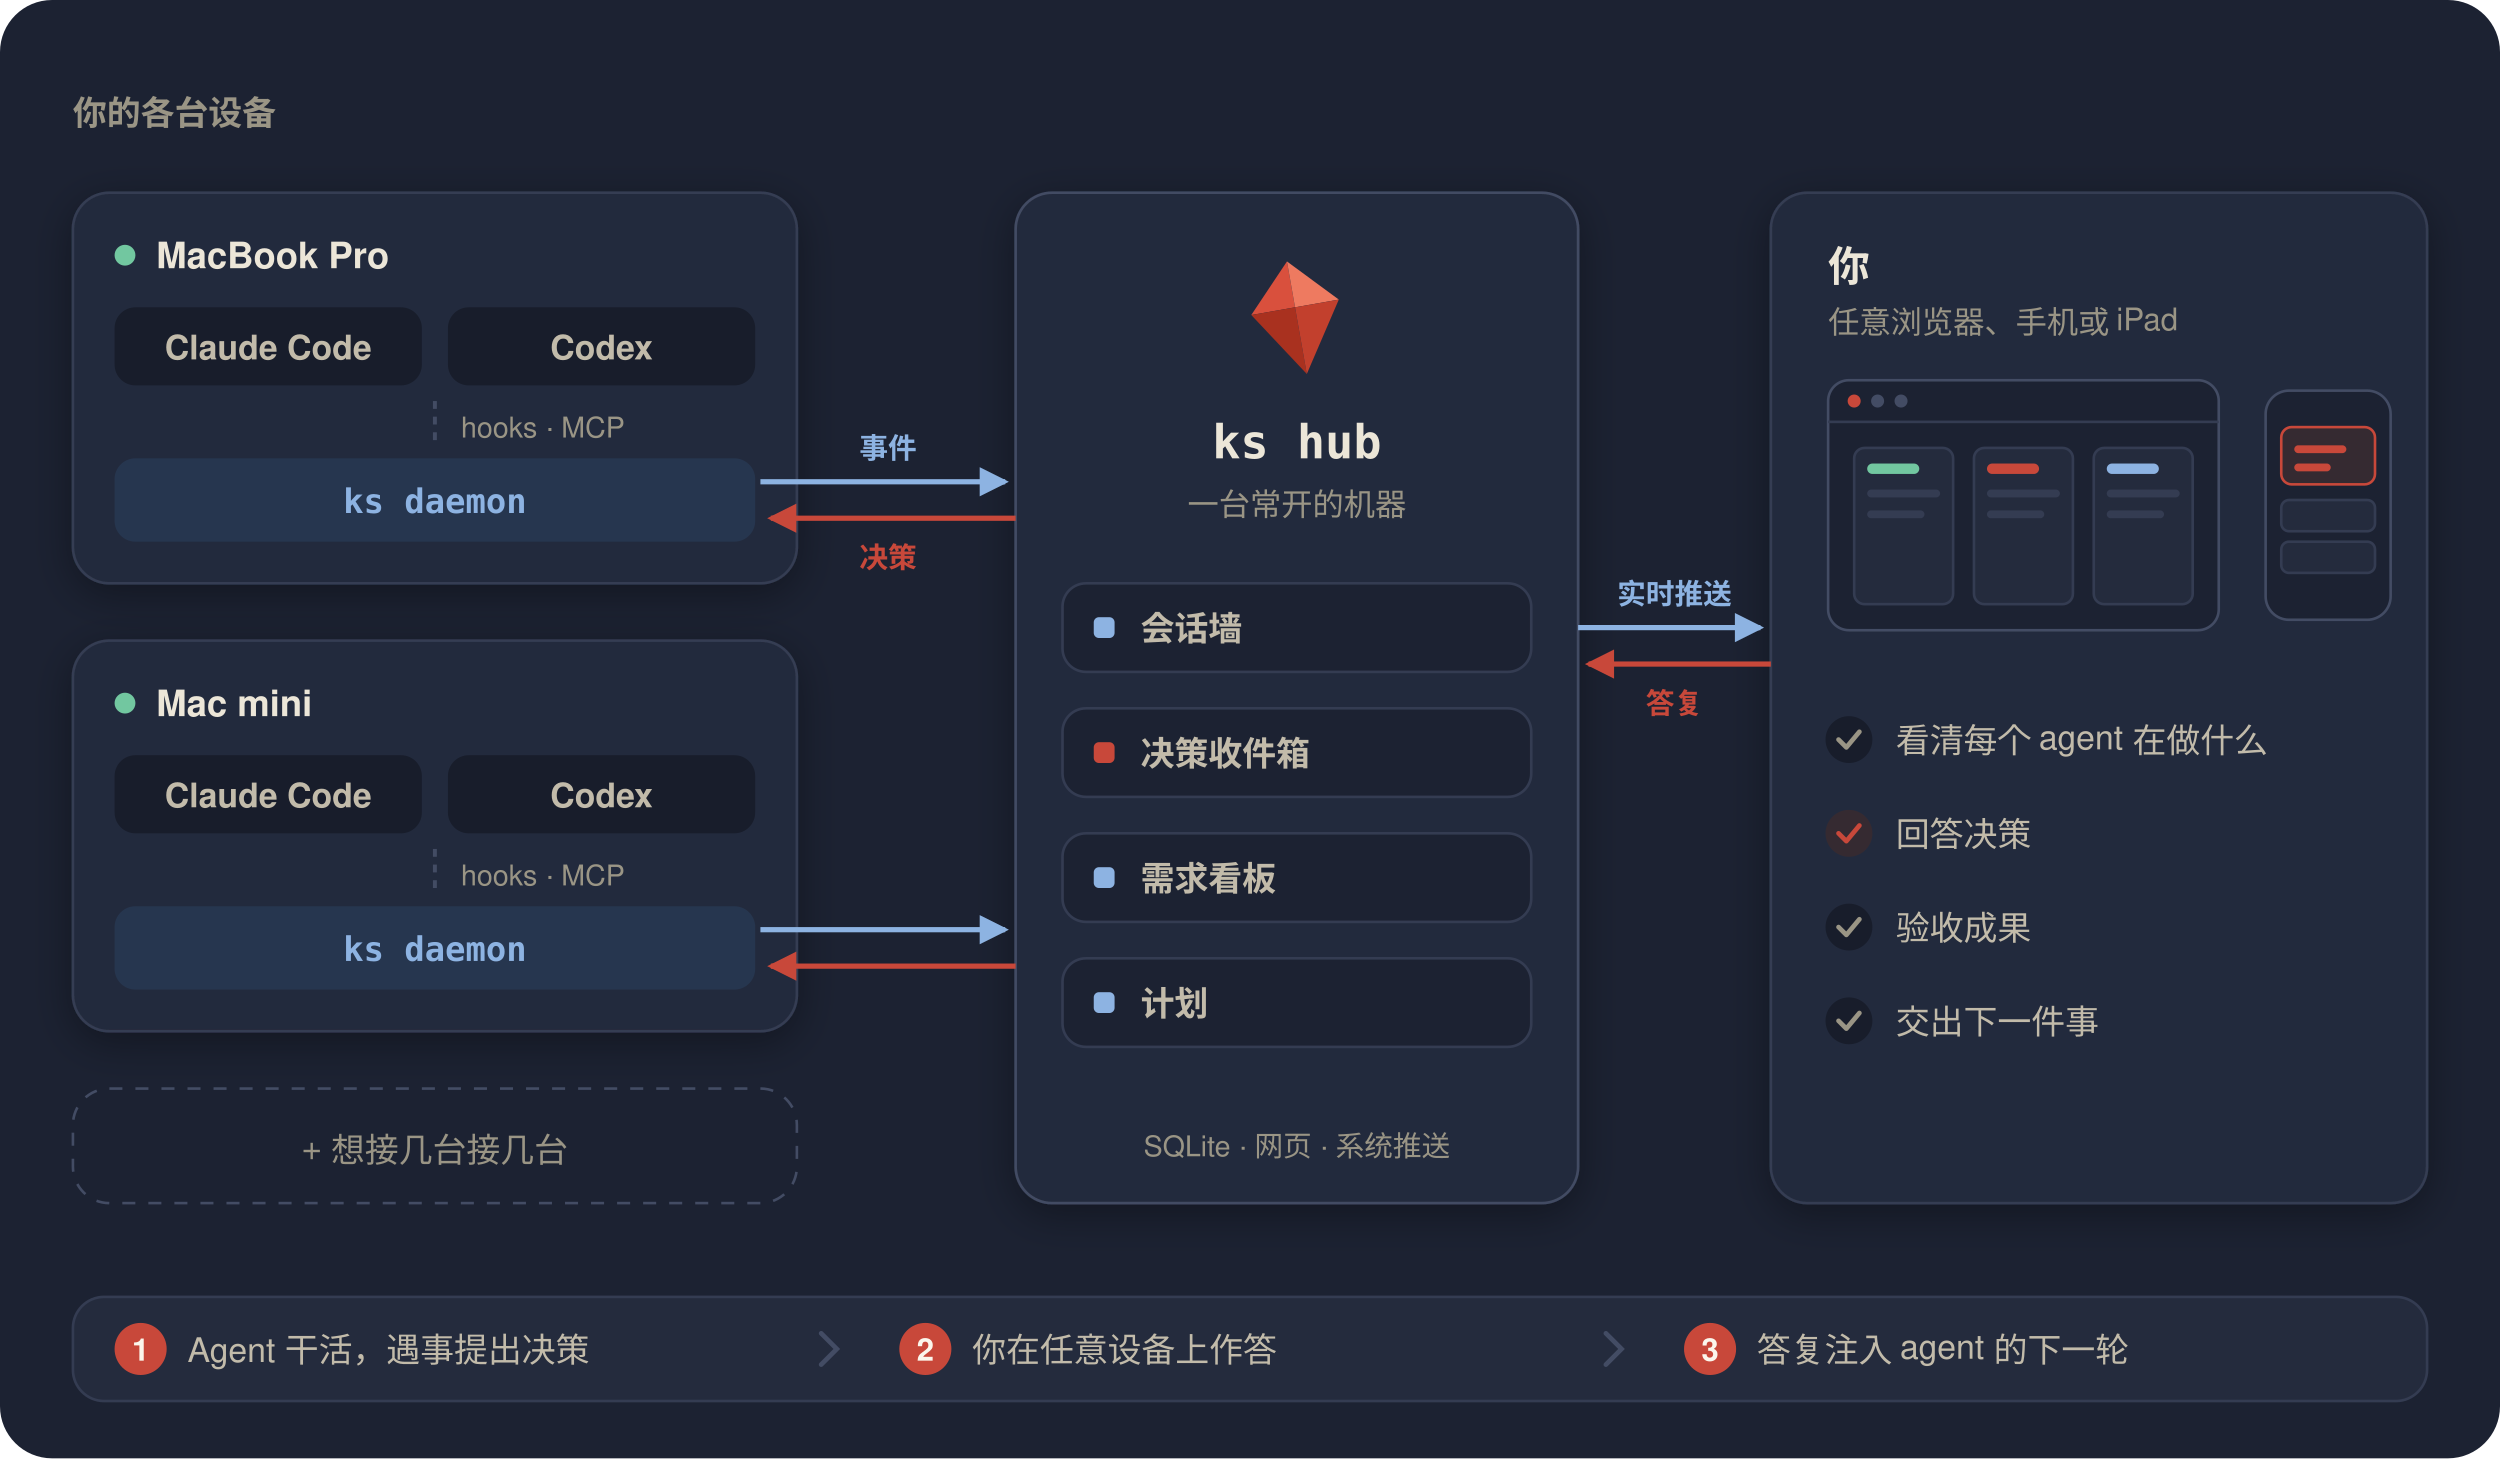
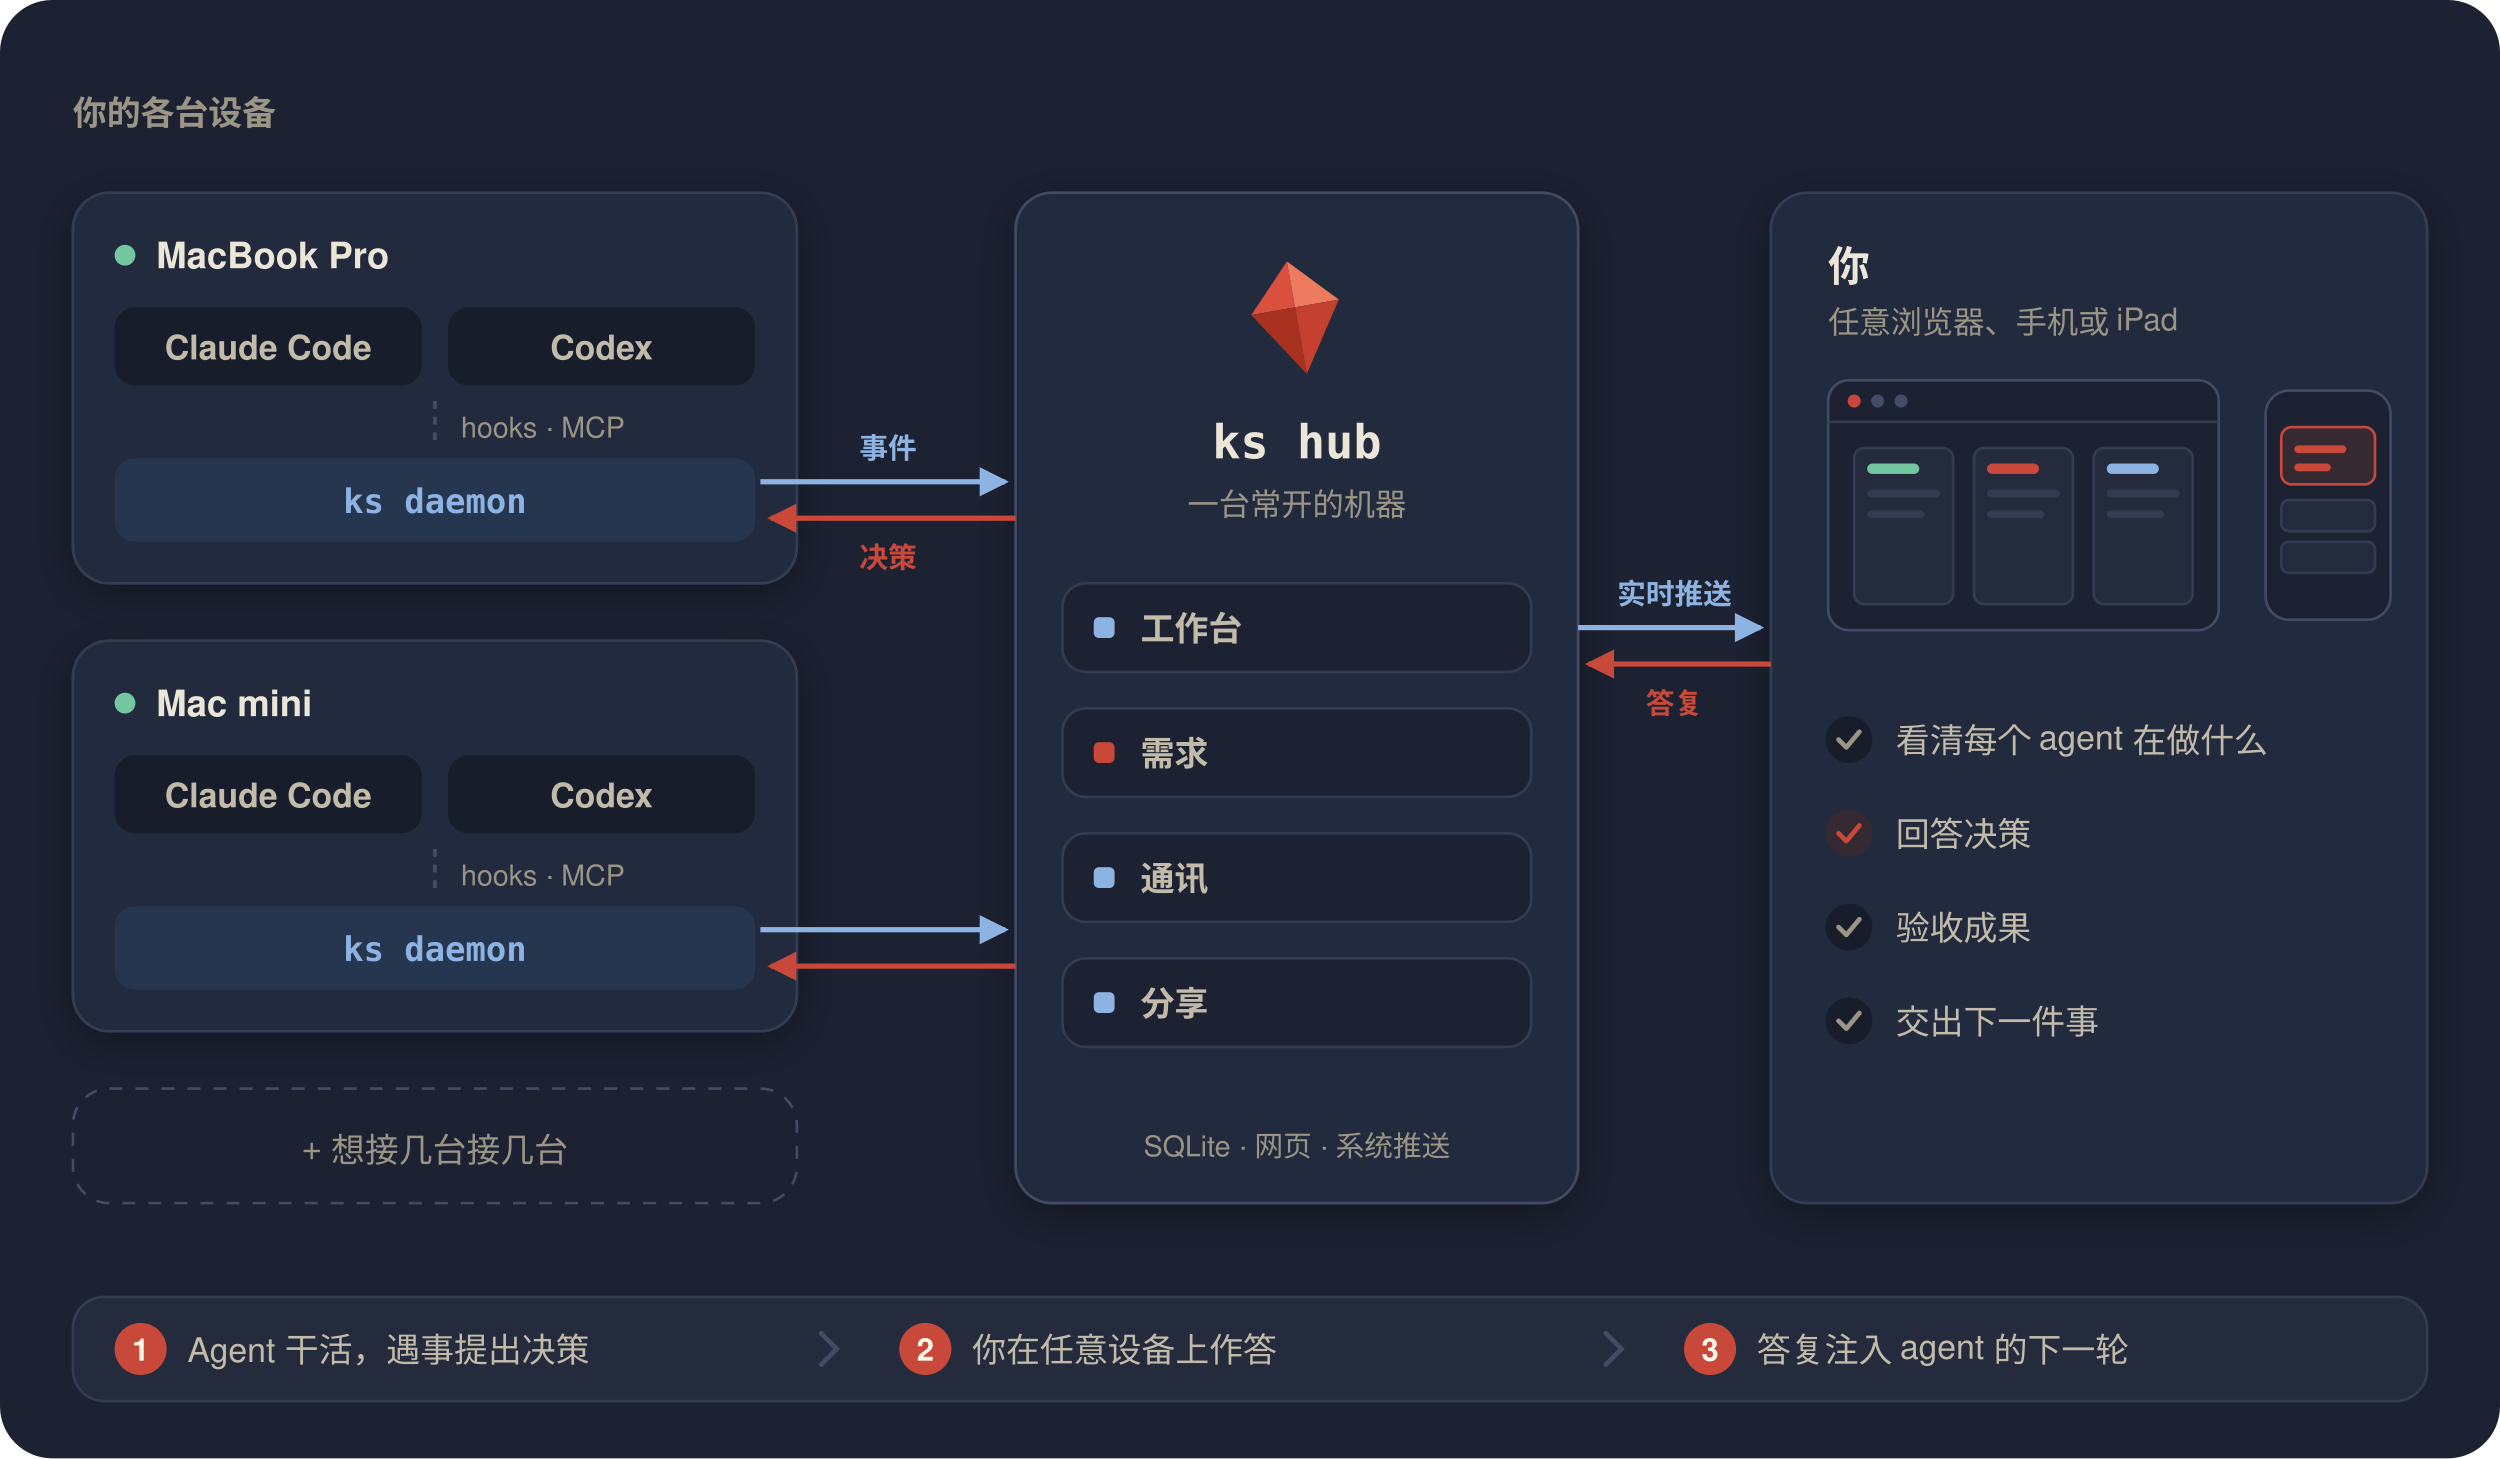
<svg xmlns="http://www.w3.org/2000/svg" viewBox="0 0 960 560" width="960" height="560" font-family="-apple-system, BlinkMacSystemFont, 'Segoe UI', 'PingFang SC', 'Hiragino Sans GB', 'Microsoft YaHei', Helvetica, Arial, sans-serif">
  <defs>
    <filter id="sh" x="-10%" y="-10%" width="120%" height="130%">
      <feDropShadow dx="0" dy="4" stdDeviation="8" flood-color="rgb(0 0 0 / 0.35)" />
    </filter>
    <marker id="ac" viewBox="0 0 10 10" refX="8" refY="5" markerWidth="7" markerHeight="7" orient="auto-start-reverse">
      <path d="M1,1 L9,5 L1,9 z" fill="#8db3e2" />
    </marker>
    <marker id="se" viewBox="0 0 10 10" refX="8" refY="5" markerWidth="7" markerHeight="7" orient="auto-start-reverse">
      <path d="M1,1 L9,5 L1,9 z" fill="#c8483a" />
    </marker>
  </defs>
  <rect width="960" height="560" rx="20" fill="#1c2232" />
  <text x="28" y="48" font-size="13" font-weight="600" fill="#9a9585" text-anchor="start">你的各台设备</text>
  <rect x="28" y="74" width="278" height="150" rx="14" fill="#242b3d" stroke="#343c52" filter="url(#sh)" />
  <circle cx="48" cy="98" r="4" fill="#72c7a0" />
  <text x="60" y="103" font-size="14" font-weight="600" fill="#ece6d8" text-anchor="start">MacBook Pro</text>
  <rect x="44" y="118" width="118" height="30" rx="8" fill="#181d2b" />
  <text x="103.0" y="138.0" font-size="13" font-weight="600" fill="#c2bbaa" text-anchor="middle">Claude Code</text>
  <rect x="172" y="118" width="118" height="30" rx="8" fill="#181d2b" />
  <text x="231.0" y="138.0" font-size="13" font-weight="600" fill="#c2bbaa" text-anchor="middle">Codex</text>
  <line x1="167.0" y1="154" x2="167.0" y2="172" stroke="#434c64" stroke-width="1.5" stroke-dasharray="3 3" />
  <text x="177.0" y="168" font-size="11" font-weight="500" fill="#9a9585" text-anchor="start">hooks · MCP</text>
  <rect x="44" y="176" width="246" height="32" rx="8" fill="#26364f" />
  <text x="167.0" y="197.0" font-size="13" font-weight="600" fill="#8db3e2" text-anchor="middle" font-family="ui-monospace, SFMono-Regular, Menlo, Consolas, monospace">ks daemon</text>
  <rect x="28" y="246" width="278" height="150" rx="14" fill="#242b3d" stroke="#343c52" filter="url(#sh)" />
  <circle cx="48" cy="270" r="4" fill="#72c7a0" />
  <text x="60" y="275" font-size="14" font-weight="600" fill="#ece6d8" text-anchor="start">Mac mini</text>
  <rect x="44" y="290" width="118" height="30" rx="8" fill="#181d2b" />
  <text x="103.0" y="310.0" font-size="13" font-weight="600" fill="#c2bbaa" text-anchor="middle">Claude Code</text>
  <rect x="172" y="290" width="118" height="30" rx="8" fill="#181d2b" />
  <text x="231.0" y="310.0" font-size="13" font-weight="600" fill="#c2bbaa" text-anchor="middle">Codex</text>
  <line x1="167.0" y1="326" x2="167.0" y2="344" stroke="#434c64" stroke-width="1.5" stroke-dasharray="3 3" />
  <text x="177.0" y="340" font-size="11" font-weight="500" fill="#9a9585" text-anchor="start">hooks · MCP</text>
  <rect x="44" y="348" width="246" height="32" rx="8" fill="#26364f" />
  <text x="167.0" y="369.0" font-size="13" font-weight="600" fill="#8db3e2" text-anchor="middle" font-family="ui-monospace, SFMono-Regular, Menlo, Consolas, monospace">ks daemon</text>
  <rect x="28" y="418" width="278" height="44" rx="14" fill="none" stroke="#434c64" stroke-dasharray="5 5" />
  <text x="167.0" y="445" font-size="13" font-weight="500" fill="#9a9585" text-anchor="middle">+ 想接几台接几台</text>
  <rect x="390" y="74" width="216" height="388" rx="14" fill="#242b3d" stroke="#434c64" filter="url(#sh)" />
  <g transform="translate(472.0 96) scale(0.40625) rotate(-10 64 64)">
    <polygon points="64,10 22,54 64,54" fill="#D9503D" />
    <polygon points="64,10 64,54 106,54" fill="#EE7A60" />
    <polygon points="22,54 64,118 64,54" fill="#A9311F" />
    <polygon points="64,54 64,118 106,54" fill="#C2402D" />
  </g>
  <text x="498.0" y="176" font-size="18" font-weight="700" fill="#ece6d8" text-anchor="middle" font-family="ui-monospace, SFMono-Regular, Menlo, Consolas, monospace">ks hub</text>
  <text x="498.0" y="198" font-size="12" font-weight="400" fill="#9a9585" text-anchor="middle">一台常开的机器</text>
  <rect x="408" y="224" width="180" height="34" rx="9" fill="#1c2232" stroke="#343c52" />
  <rect x="420" y="237" width="8" height="8" rx="2" fill="#8db3e2" />
-   <text x="438" y="246" font-size="13" font-weight="600" fill="#c2bbaa" text-anchor="start">会话墙</text>
+   <text x="438" y="246" font-size="13" font-weight="600" fill="#c2bbaa" text-anchor="start">工作台</text>
  <rect x="408" y="272" width="180" height="34" rx="9" fill="#1c2232" stroke="#343c52" />
  <rect x="420" y="285" width="8" height="8" rx="2" fill="#c8483a" />
-   <text x="438" y="294" font-size="13" font-weight="600" fill="#c2bbaa" text-anchor="start">决策收件箱</text>
+   <text x="438" y="294" font-size="13" font-weight="600" fill="#c2bbaa" text-anchor="start">需求</text>
  <rect x="408" y="320" width="180" height="34" rx="9" fill="#1c2232" stroke="#343c52" />
  <rect x="420" y="333" width="8" height="8" rx="2" fill="#8db3e2" />
-   <text x="438" y="342" font-size="13" font-weight="600" fill="#c2bbaa" text-anchor="start">需求看板</text>
+   <text x="438" y="342" font-size="13" font-weight="600" fill="#c2bbaa" text-anchor="start">通讯</text>
  <rect x="408" y="368" width="180" height="34" rx="9" fill="#1c2232" stroke="#343c52" />
  <rect x="420" y="381" width="8" height="8" rx="2" fill="#8db3e2" />
-   <text x="438" y="390" font-size="13" font-weight="600" fill="#c2bbaa" text-anchor="start">计划</text>
+   <text x="438" y="390" font-size="13" font-weight="600" fill="#c2bbaa" text-anchor="start">分享</text>
  <text x="498.0" y="444" font-size="11" font-weight="500" fill="#9a9585" text-anchor="middle">SQLite · 网页 · 系统推送</text>
  <line x1="292" y1="185" x2="386" y2="185" stroke="#8db3e2" stroke-width="2" marker-end="url(#ac)" />
  <line x1="390" y1="199" x2="296" y2="199" stroke="#c8483a" stroke-width="2" marker-end="url(#se)" />
  <line x1="292" y1="357" x2="386" y2="357" stroke="#8db3e2" stroke-width="2" marker-end="url(#ac)" />
  <line x1="390" y1="371" x2="296" y2="371" stroke="#c8483a" stroke-width="2" marker-end="url(#se)" />
  <text x="341.0" y="176" font-size="11" font-weight="600" fill="#8db3e2" text-anchor="middle">事件</text>
  <text x="341.0" y="218" font-size="11" font-weight="600" fill="#c8483a" text-anchor="middle">决策</text>
  <rect x="680" y="74" width="252" height="388" rx="14" fill="#242b3d" stroke="#343c52" filter="url(#sh)" />
  <text x="702" y="108" font-size="16" font-weight="700" fill="#ece6d8" text-anchor="start">你</text>
  <text x="702" y="128" font-size="12" font-weight="400" fill="#9a9585" text-anchor="start">任意浏览器、手机或 iPad</text>
  <rect x="702" y="146" width="150" height="96" rx="8" fill="#1c2232" stroke="#434c64" />
  <line x1="702" y1="162" x2="852" y2="162" stroke="#343c52" />
  <circle cx="712" cy="154" r="2.5" fill="#c8483a" />
  <circle cx="721" cy="154" r="2.5" fill="#434c64" />
  <circle cx="730" cy="154" r="2.5" fill="#434c64" />
  <rect x="712" y="172" width="38" height="60" rx="4" fill="#242b3d" stroke="#343c52" />
  <rect x="717" y="178" width="20" height="4" rx="2" fill="#72c7a0" />
  <rect x="717" y="188" width="28" height="3" rx="1.5" fill="#343c52" />
  <rect x="717" y="196" width="22" height="3" rx="1.5" fill="#343c52" />
  <rect x="758" y="172" width="38" height="60" rx="4" fill="#242b3d" stroke="#343c52" />
  <rect x="763" y="178" width="20" height="4" rx="2" fill="#c8483a" />
  <rect x="763" y="188" width="28" height="3" rx="1.5" fill="#343c52" />
  <rect x="763" y="196" width="22" height="3" rx="1.5" fill="#343c52" />
  <rect x="804" y="172" width="38" height="60" rx="4" fill="#242b3d" stroke="#343c52" />
  <rect x="809" y="178" width="20" height="4" rx="2" fill="#8db3e2" />
  <rect x="809" y="188" width="28" height="3" rx="1.5" fill="#343c52" />
  <rect x="809" y="196" width="22" height="3" rx="1.5" fill="#343c52" />
  <rect x="870" y="150" width="48" height="88" rx="9" fill="#1c2232" stroke="#434c64" />
  <rect x="876" y="164" width="36" height="22" rx="4" fill="#352a31" stroke="#c8483a" stroke-width="1" />
  <rect x="881" y="171" width="20" height="3" rx="1.5" fill="#c8483a" />
  <rect x="881" y="178" width="14" height="3" rx="1.5" fill="#c8483a" />
  <rect x="876" y="192" width="36" height="12" rx="3" fill="#242b3d" stroke="#343c52" />
  <rect x="876" y="208" width="36" height="12" rx="3" fill="#242b3d" stroke="#343c52" />
  <circle cx="710" cy="284" r="9" fill="#181d2b" />
  <path d="M706,284 l3,3 l5,-6" fill="none" stroke="#9a9585" stroke-width="1.8" stroke-linecap="round" stroke-linejoin="round" />
  <text x="728" y="289" font-size="13" font-weight="500" fill="#c2bbaa" text-anchor="start">看清每个 agent 在做什么</text>
  <circle cx="710" cy="320" r="9" fill="#352a31" />
  <path d="M706,320 l3,3 l5,-6" fill="none" stroke="#c8483a" stroke-width="1.8" stroke-linecap="round" stroke-linejoin="round" />
  <text x="728" y="325" font-size="13" font-weight="500" fill="#c2bbaa" text-anchor="start">回答决策</text>
  <circle cx="710" cy="356" r="9" fill="#181d2b" />
  <path d="M706,356 l3,3 l5,-6" fill="none" stroke="#9a9585" stroke-width="1.8" stroke-linecap="round" stroke-linejoin="round" />
  <text x="728" y="361" font-size="13" font-weight="500" fill="#c2bbaa" text-anchor="start">验收成果</text>
  <circle cx="710" cy="392" r="9" fill="#181d2b" />
  <path d="M706,392 l3,3 l5,-6" fill="none" stroke="#9a9585" stroke-width="1.8" stroke-linecap="round" stroke-linejoin="round" />
  <text x="728" y="397" font-size="13" font-weight="500" fill="#c2bbaa" text-anchor="start">交出下一件事</text>
  <line x1="606" y1="241.0" x2="676" y2="241.0" stroke="#8db3e2" stroke-width="2" marker-end="url(#ac)" />
  <line x1="680" y1="255.0" x2="610" y2="255.0" stroke="#c8483a" stroke-width="2" marker-end="url(#se)" />
  <text x="643.0" y="232.0" font-size="11" font-weight="600" fill="#8db3e2" text-anchor="middle">实时推送</text>
  <text x="643.0" y="274.0" font-size="11" font-weight="600" fill="#c8483a" text-anchor="middle">答复</text>
  <rect x="28" y="498" width="904" height="40" rx="12" fill="#242b3d" stroke="#343c52" />
  <circle cx="54.0" cy="518" r="10" fill="#c8483a" />
  <text x="54.0" y="522.5" font-size="12" font-weight="700" fill="#fbf6ec" text-anchor="middle">1</text>
  <text x="72.0" y="523" font-size="13" font-weight="500" fill="#c2bbaa" text-anchor="start">Agent 干活，遇事提出决策</text>
  <path d="M315.333,512 l6,6 l-6,6" fill="none" stroke="#434c64" stroke-width="1.8" stroke-linecap="round" />
  <circle cx="355.333" cy="518" r="10" fill="#c8483a" />
  <text x="355.333" y="522.5" font-size="12" font-weight="700" fill="#fbf6ec" text-anchor="middle">2</text>
  <text x="373.333" y="523" font-size="13" font-weight="500" fill="#c2bbaa" text-anchor="start">你在任意设备上作答</text>
  <path d="M616.667,512 l6,6 l-6,6" fill="none" stroke="#434c64" stroke-width="1.8" stroke-linecap="round" />
  <circle cx="656.667" cy="518" r="10" fill="#c8483a" />
  <text x="656.667" y="522.5" font-size="12" font-weight="700" fill="#fbf6ec" text-anchor="middle">3</text>
  <text x="674.667" y="523" font-size="13" font-weight="500" fill="#c2bbaa" text-anchor="start">答复注入 agent 的下一轮</text>
</svg>
